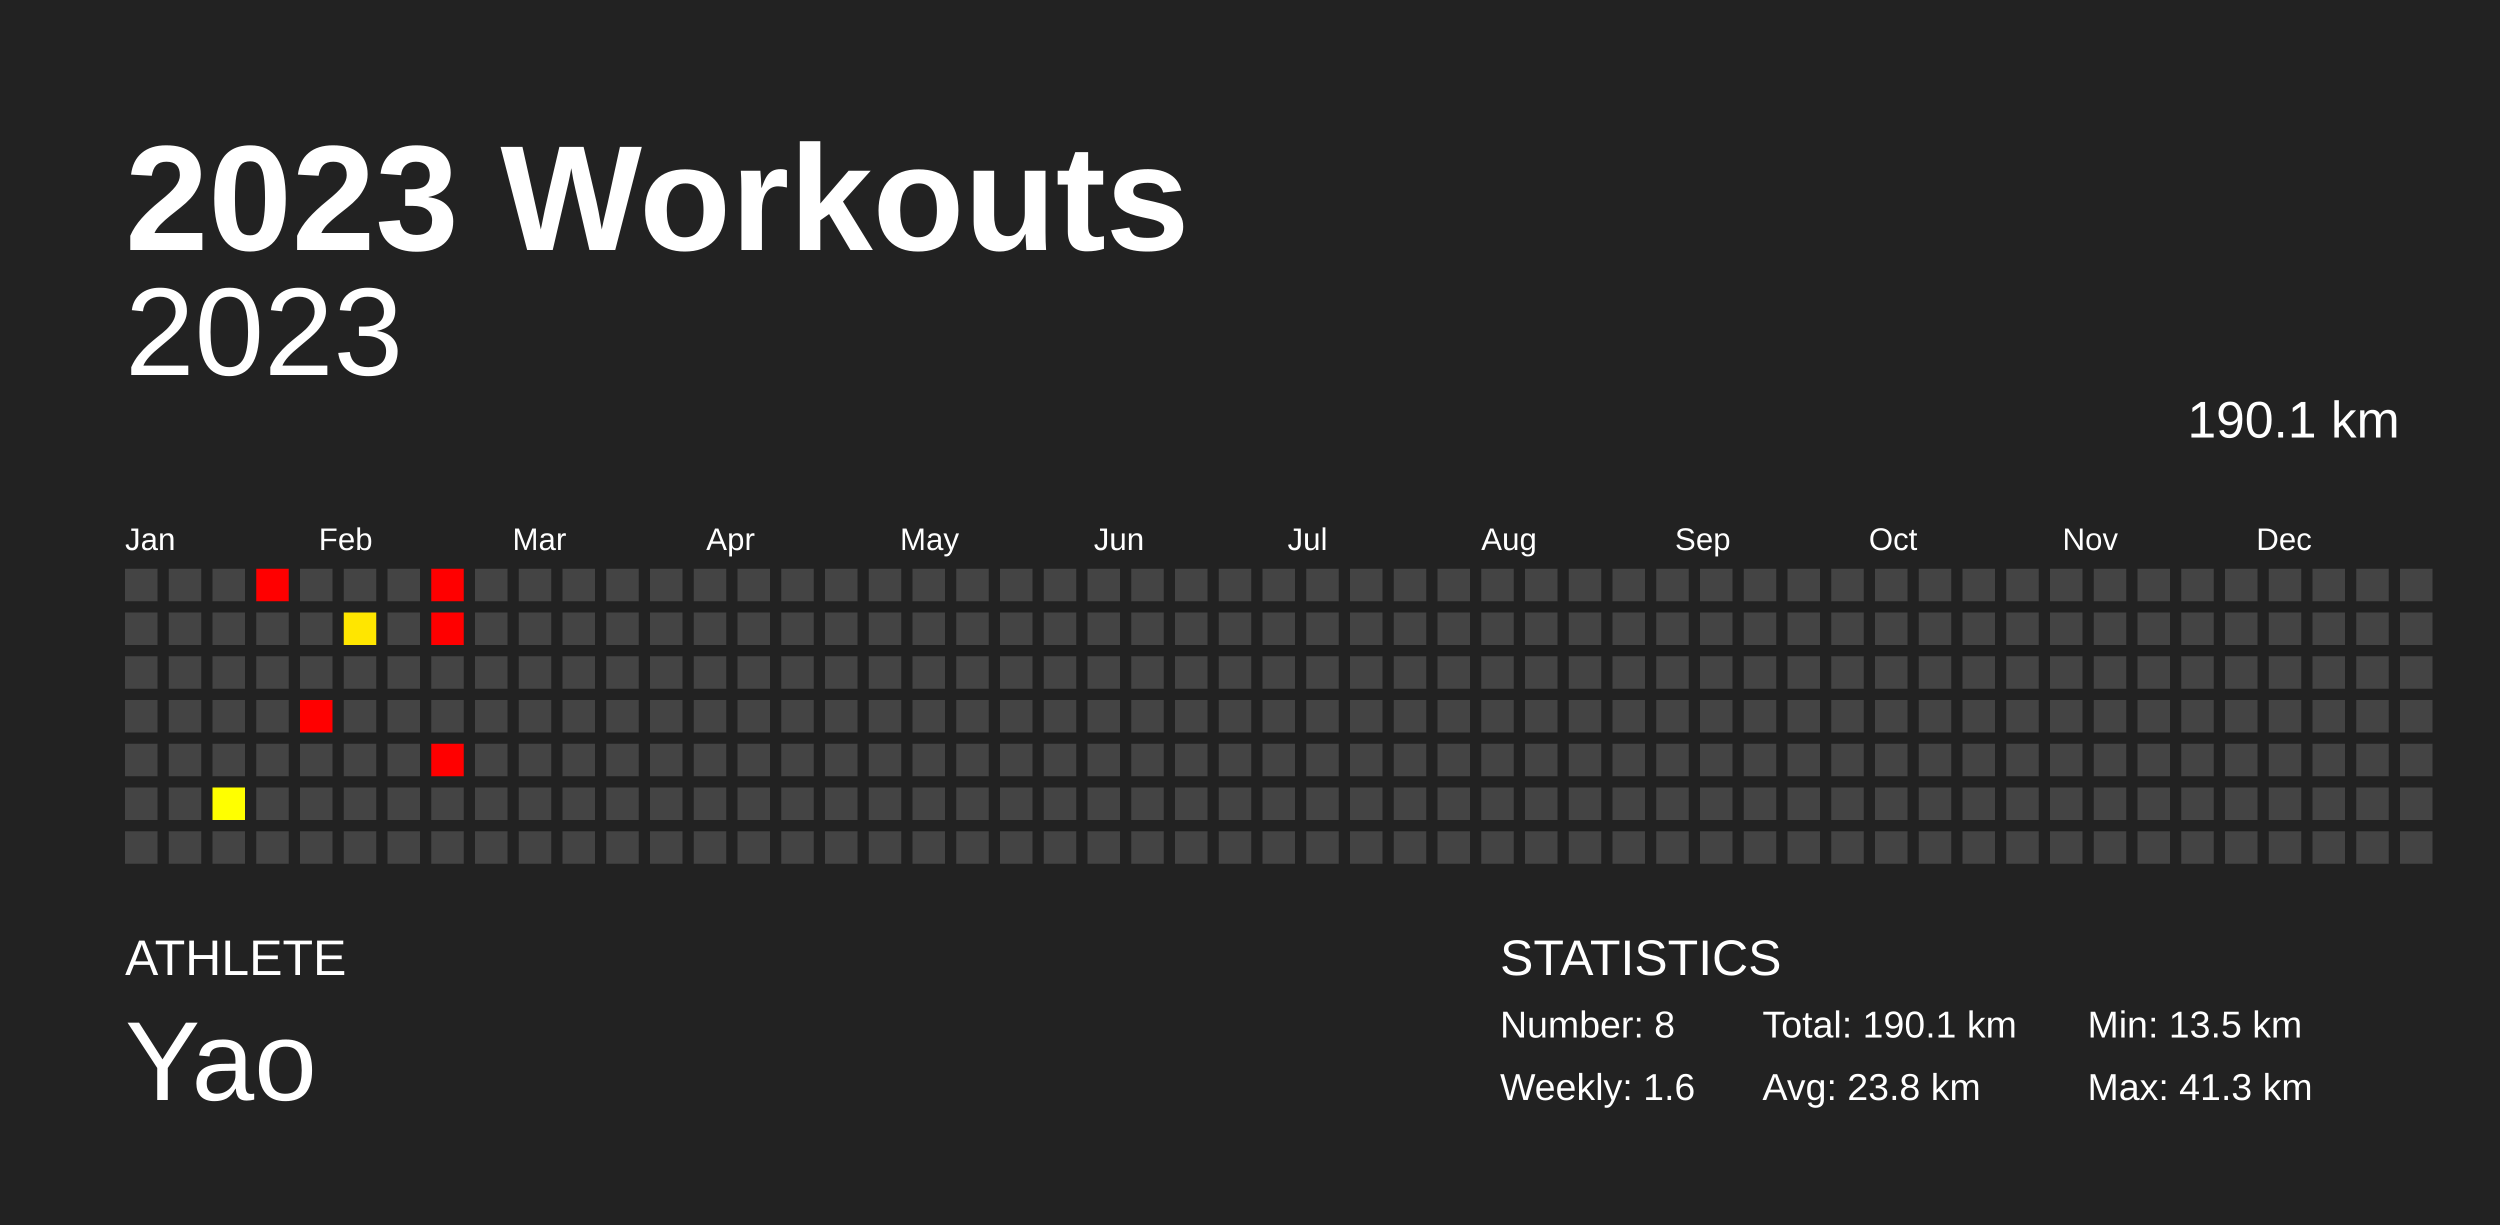
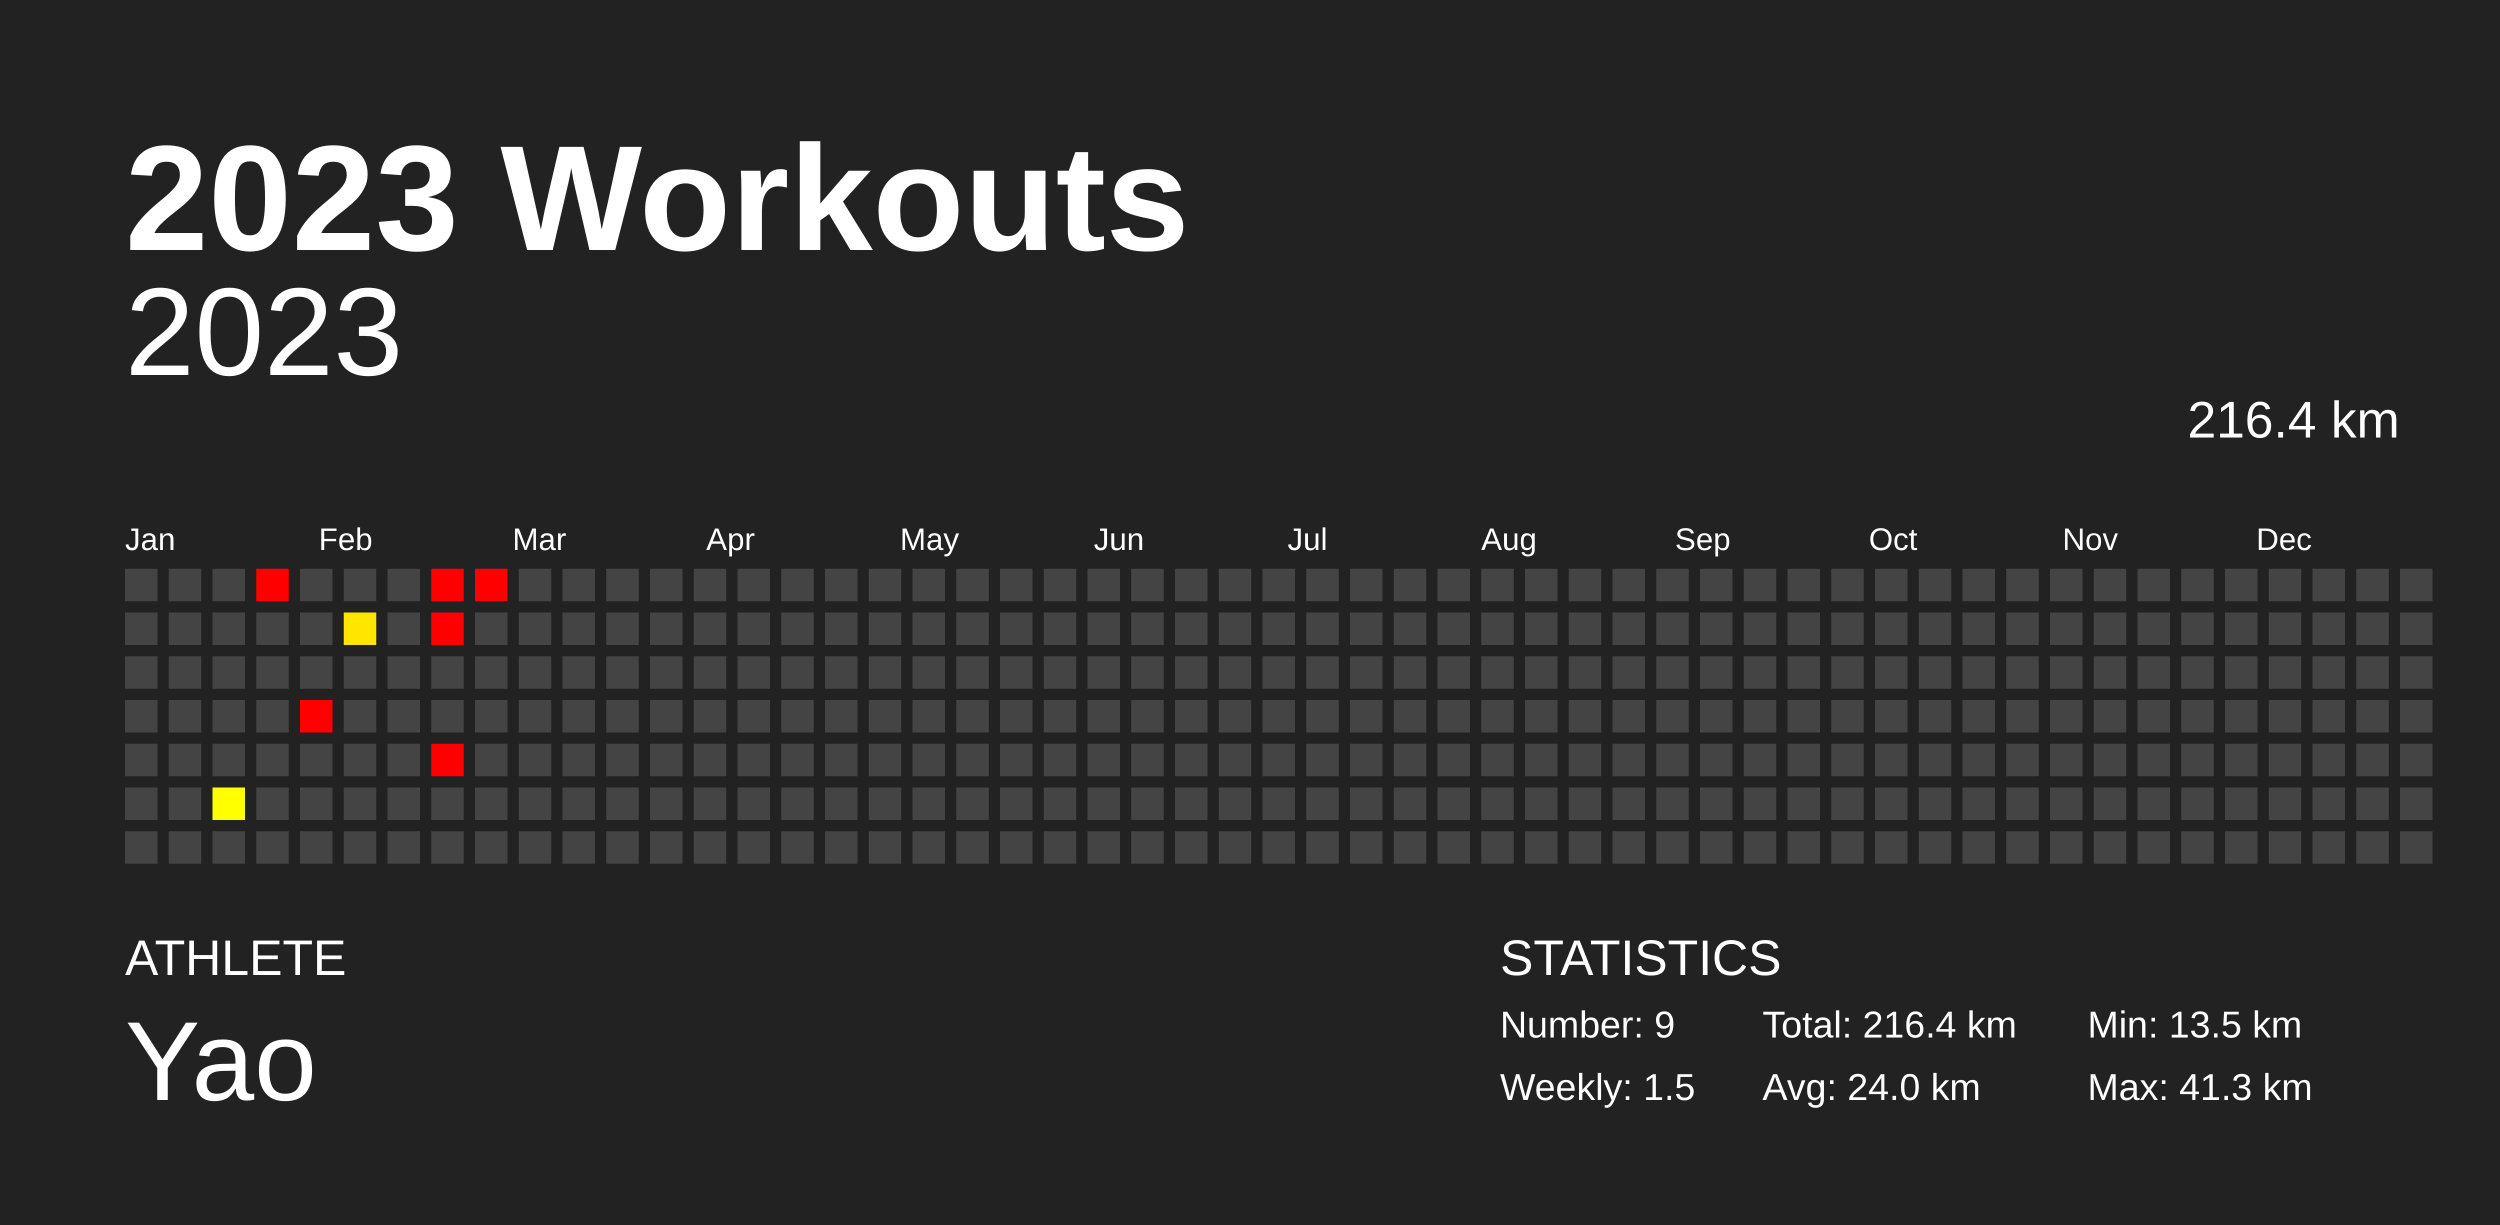
<svg xmlns="http://www.w3.org/2000/svg" baseProfile="full" height="98mm" version="1.1" viewBox="0,0,200,98" width="200mm">
  <defs />
  <rect fill="#222222" height="98" width="200" x="0" y="0" />
  <text fill="#FFFFFF" style="font-size:12px; font-family:Arial; font-weight:bold;" x="10" y="20">2023 Workouts</text>
  <text fill="#FFFFFF" style="font-size:4px; font-family:Arial" x="10" y="78">ATHLETE</text>
  <text fill="#FFFFFF" style="font-size:9px; font-family:Arial" x="10" y="88">Yao</text>
  <text fill="#FFFFFF" style="font-size:4px; font-family:Arial" x="120" y="78">STATISTICS</text>
-   <text fill="#FFFFFF" style="font-size:3px; font-family:Arial" x="120" y="83">Number: 8</text>
-   <text fill="#FFFFFF" style="font-size:3px; font-family:Arial" x="120" y="88">Weekly: 1.6</text>
-   <text fill="#FFFFFF" style="font-size:3px; font-family:Arial" x="141" y="83">Total: 190.1 km</text>
-   <text fill="#FFFFFF" style="font-size:3px; font-family:Arial" x="141" y="88">Avg: 23.8 km</text>
+   <text fill="#FFFFFF" style="font-size:3px; font-family:Arial" x="120" y="83">Number: 9</text>
+   <text fill="#FFFFFF" style="font-size:3px; font-family:Arial" x="120" y="88">Weekly: 1.5</text>
+   <text fill="#FFFFFF" style="font-size:3px; font-family:Arial" x="141" y="83">Total: 216.4 km</text>
+   <text fill="#FFFFFF" style="font-size:3px; font-family:Arial" x="141" y="88">Avg: 24.0 km</text>
  <text fill="#FFFFFF" style="font-size:3px; font-family:Arial" x="167" y="83">Min: 13.5 km</text>
  <text fill="#FFFFFF" style="font-size:3px; font-family:Arial" x="167" y="88">Max: 41.3 km</text>
  <text alignment-baseline="hanging" fill="#FFFFFF" style="font-size:10.0px; font-family:Arial;" x="10" y="30">2023</text>
-   <text alignment-baseline="hanging" fill="#FFFFFF" style="font-size:4.125px; font-family:Arial;" x="175" y="35">190.1 km</text>
+   <text alignment-baseline="hanging" fill="#FFFFFF" style="font-size:4.125px; font-family:Arial;" x="175" y="35">216.4 km</text>
  <text fill="#FFFFFF" style="font-size:2.5px; font-family:Arial" x="10.0" y="44">Jan</text>
  <text fill="#FFFFFF" style="font-size:2.5px; font-family:Arial" x="25.5" y="44">Feb</text>
  <text fill="#FFFFFF" style="font-size:2.5px; font-family:Arial" x="41.0" y="44">Mar</text>
  <text fill="#FFFFFF" style="font-size:2.5px; font-family:Arial" x="56.5" y="44">Apr</text>
  <text fill="#FFFFFF" style="font-size:2.5px; font-family:Arial" x="72.0" y="44">May</text>
  <text fill="#FFFFFF" style="font-size:2.5px; font-family:Arial" x="87.5" y="44">Jun</text>
  <text fill="#FFFFFF" style="font-size:2.5px; font-family:Arial" x="103.0" y="44">Jul</text>
  <text fill="#FFFFFF" style="font-size:2.5px; font-family:Arial" x="118.5" y="44">Aug</text>
  <text fill="#FFFFFF" style="font-size:2.5px; font-family:Arial" x="134.0" y="44">Sep</text>
  <text fill="#FFFFFF" style="font-size:2.5px; font-family:Arial" x="149.5" y="44">Oct</text>
  <text fill="#FFFFFF" style="font-size:2.5px; font-family:Arial" x="165.0" y="44">Nov</text>
  <text fill="#FFFFFF" style="font-size:2.5px; font-family:Arial" x="180.5" y="44">Dec</text>
  <rect fill="#444444" height="2.6" width="2.6" x="10.0" y="45.5" />
  <rect fill="#444444" height="2.6" width="2.6" x="10.0" y="49.0" />
  <rect fill="#444444" height="2.6" width="2.6" x="10.0" y="52.5" />
  <rect fill="#444444" height="2.6" width="2.6" x="10.0" y="56.0" />
  <rect fill="#444444" height="2.6" width="2.6" x="10.0" y="59.5" />
  <rect fill="#444444" height="2.6" width="2.6" x="10.0" y="63.0" />
  <rect fill="#444444" height="2.6" width="2.6" x="10.0" y="66.5" />
  <rect fill="#444444" height="2.6" width="2.6" x="13.5" y="45.5" />
  <rect fill="#444444" height="2.6" width="2.6" x="13.5" y="49.0" />
  <rect fill="#444444" height="2.6" width="2.6" x="13.5" y="52.5" />
  <rect fill="#444444" height="2.6" width="2.6" x="13.5" y="56.0" />
  <rect fill="#444444" height="2.6" width="2.6" x="13.5" y="59.5" />
  <rect fill="#444444" height="2.6" width="2.6" x="13.5" y="63.0" />
  <rect fill="#444444" height="2.6" width="2.6" x="13.5" y="66.5" />
  <rect fill="#444444" height="2.6" width="2.6" x="17.0" y="45.5" />
  <rect fill="#444444" height="2.6" width="2.6" x="17.0" y="49.0" />
  <rect fill="#444444" height="2.6" width="2.6" x="17.0" y="52.5" />
  <rect fill="#444444" height="2.6" width="2.6" x="17.0" y="56.0" />
  <rect fill="#444444" height="2.6" width="2.6" x="17.0" y="59.5" />
  <rect fill="#ffff00" height="2.6" width="2.6" x="17.0" y="63.0" />
  <rect fill="#444444" height="2.6" width="2.6" x="17.0" y="66.5" />
  <rect fill="red" height="2.6" width="2.6" x="20.5" y="45.5" />
  <rect fill="#444444" height="2.6" width="2.6" x="20.5" y="49.0" />
  <rect fill="#444444" height="2.6" width="2.6" x="20.5" y="52.5" />
  <rect fill="#444444" height="2.6" width="2.6" x="20.5" y="56.0" />
  <rect fill="#444444" height="2.6" width="2.6" x="20.5" y="59.5" />
  <rect fill="#444444" height="2.6" width="2.6" x="20.5" y="63.0" />
  <rect fill="#444444" height="2.6" width="2.6" x="20.5" y="66.5" />
  <rect fill="#444444" height="2.6" width="2.6" x="24.0" y="45.5" />
  <rect fill="#444444" height="2.6" width="2.6" x="24.0" y="49.0" />
  <rect fill="#444444" height="2.6" width="2.6" x="24.0" y="52.5" />
  <rect fill="red" height="2.6" width="2.6" x="24.0" y="56.0" />
  <rect fill="#444444" height="2.6" width="2.6" x="24.0" y="59.5" />
  <rect fill="#444444" height="2.6" width="2.6" x="24.0" y="63.0" />
  <rect fill="#444444" height="2.6" width="2.6" x="24.0" y="66.5" />
  <rect fill="#444444" height="2.6" width="2.6" x="27.5" y="45.5" />
  <rect fill="#ffe600" height="2.6" width="2.6" x="27.5" y="49.0" />
  <rect fill="#444444" height="2.6" width="2.6" x="27.5" y="52.5" />
  <rect fill="#444444" height="2.6" width="2.6" x="27.5" y="56.0" />
  <rect fill="#444444" height="2.6" width="2.6" x="27.5" y="59.5" />
  <rect fill="#444444" height="2.6" width="2.6" x="27.5" y="63.0" />
  <rect fill="#444444" height="2.6" width="2.6" x="27.5" y="66.5" />
  <rect fill="#444444" height="2.6" width="2.6" x="31.0" y="45.5" />
  <rect fill="#444444" height="2.6" width="2.6" x="31.0" y="49.0" />
  <rect fill="#444444" height="2.6" width="2.6" x="31.0" y="52.5" />
  <rect fill="#444444" height="2.6" width="2.6" x="31.0" y="56.0" />
  <rect fill="#444444" height="2.6" width="2.6" x="31.0" y="59.5" />
  <rect fill="#444444" height="2.6" width="2.6" x="31.0" y="63.0" />
  <rect fill="#444444" height="2.6" width="2.6" x="31.0" y="66.5" />
  <rect fill="red" height="2.6" width="2.6" x="34.5" y="45.5" />
  <rect fill="red" height="2.6" width="2.6" x="34.5" y="49.0" />
  <rect fill="#444444" height="2.6" width="2.6" x="34.5" y="52.5" />
  <rect fill="#444444" height="2.6" width="2.6" x="34.5" y="56.0" />
  <rect fill="red" height="2.6" width="2.6" x="34.5" y="59.5" />
  <rect fill="#444444" height="2.6" width="2.6" x="34.5" y="63.0" />
  <rect fill="#444444" height="2.6" width="2.6" x="34.5" y="66.5" />
-   <rect fill="#444444" height="2.6" width="2.6" x="38.0" y="45.5" />
+   <rect fill="red" height="2.6" width="2.6" x="38.0" y="45.5" />
  <rect fill="#444444" height="2.6" width="2.6" x="38.0" y="49.0" />
  <rect fill="#444444" height="2.6" width="2.6" x="38.0" y="52.5" />
  <rect fill="#444444" height="2.6" width="2.6" x="38.0" y="56.0" />
  <rect fill="#444444" height="2.6" width="2.6" x="38.0" y="59.5" />
  <rect fill="#444444" height="2.6" width="2.6" x="38.0" y="63.0" />
  <rect fill="#444444" height="2.6" width="2.6" x="38.0" y="66.5" />
  <rect fill="#444444" height="2.6" width="2.6" x="41.5" y="45.5" />
  <rect fill="#444444" height="2.6" width="2.6" x="41.5" y="49.0" />
  <rect fill="#444444" height="2.6" width="2.6" x="41.5" y="52.5" />
  <rect fill="#444444" height="2.6" width="2.6" x="41.5" y="56.0" />
  <rect fill="#444444" height="2.6" width="2.6" x="41.5" y="59.5" />
  <rect fill="#444444" height="2.6" width="2.6" x="41.5" y="63.0" />
  <rect fill="#444444" height="2.6" width="2.6" x="41.5" y="66.5" />
  <rect fill="#444444" height="2.6" width="2.6" x="45.0" y="45.5" />
  <rect fill="#444444" height="2.6" width="2.6" x="45.0" y="49.0" />
  <rect fill="#444444" height="2.6" width="2.6" x="45.0" y="52.5" />
  <rect fill="#444444" height="2.6" width="2.6" x="45.0" y="56.0" />
  <rect fill="#444444" height="2.6" width="2.6" x="45.0" y="59.5" />
  <rect fill="#444444" height="2.6" width="2.6" x="45.0" y="63.0" />
  <rect fill="#444444" height="2.6" width="2.6" x="45.0" y="66.5" />
  <rect fill="#444444" height="2.6" width="2.6" x="48.5" y="45.5" />
  <rect fill="#444444" height="2.6" width="2.6" x="48.5" y="49.0" />
  <rect fill="#444444" height="2.6" width="2.6" x="48.5" y="52.5" />
  <rect fill="#444444" height="2.6" width="2.6" x="48.5" y="56.0" />
  <rect fill="#444444" height="2.6" width="2.6" x="48.5" y="59.5" />
  <rect fill="#444444" height="2.6" width="2.6" x="48.5" y="63.0" />
  <rect fill="#444444" height="2.6" width="2.6" x="48.5" y="66.5" />
  <rect fill="#444444" height="2.6" width="2.6" x="52.0" y="45.5" />
  <rect fill="#444444" height="2.6" width="2.6" x="52.0" y="49.0" />
  <rect fill="#444444" height="2.6" width="2.6" x="52.0" y="52.5" />
  <rect fill="#444444" height="2.6" width="2.6" x="52.0" y="56.0" />
  <rect fill="#444444" height="2.6" width="2.6" x="52.0" y="59.5" />
  <rect fill="#444444" height="2.6" width="2.6" x="52.0" y="63.0" />
  <rect fill="#444444" height="2.6" width="2.6" x="52.0" y="66.5" />
  <rect fill="#444444" height="2.6" width="2.6" x="55.5" y="45.5" />
  <rect fill="#444444" height="2.6" width="2.6" x="55.5" y="49.0" />
  <rect fill="#444444" height="2.6" width="2.6" x="55.5" y="52.5" />
  <rect fill="#444444" height="2.6" width="2.6" x="55.5" y="56.0" />
  <rect fill="#444444" height="2.6" width="2.6" x="55.5" y="59.5" />
  <rect fill="#444444" height="2.6" width="2.6" x="55.5" y="63.0" />
  <rect fill="#444444" height="2.6" width="2.6" x="55.5" y="66.5" />
  <rect fill="#444444" height="2.6" width="2.6" x="59.0" y="45.5" />
  <rect fill="#444444" height="2.6" width="2.6" x="59.0" y="49.0" />
  <rect fill="#444444" height="2.6" width="2.6" x="59.0" y="52.5" />
  <rect fill="#444444" height="2.6" width="2.6" x="59.0" y="56.0" />
  <rect fill="#444444" height="2.6" width="2.6" x="59.0" y="59.5" />
  <rect fill="#444444" height="2.6" width="2.6" x="59.0" y="63.0" />
  <rect fill="#444444" height="2.6" width="2.6" x="59.0" y="66.5" />
  <rect fill="#444444" height="2.6" width="2.6" x="62.5" y="45.5" />
  <rect fill="#444444" height="2.6" width="2.6" x="62.5" y="49.0" />
  <rect fill="#444444" height="2.6" width="2.6" x="62.5" y="52.5" />
  <rect fill="#444444" height="2.6" width="2.6" x="62.5" y="56.0" />
  <rect fill="#444444" height="2.6" width="2.6" x="62.5" y="59.5" />
  <rect fill="#444444" height="2.6" width="2.6" x="62.5" y="63.0" />
  <rect fill="#444444" height="2.6" width="2.6" x="62.5" y="66.5" />
  <rect fill="#444444" height="2.6" width="2.6" x="66.0" y="45.5" />
  <rect fill="#444444" height="2.6" width="2.6" x="66.0" y="49.0" />
  <rect fill="#444444" height="2.6" width="2.6" x="66.0" y="52.5" />
  <rect fill="#444444" height="2.6" width="2.6" x="66.0" y="56.0" />
  <rect fill="#444444" height="2.6" width="2.6" x="66.0" y="59.5" />
  <rect fill="#444444" height="2.6" width="2.6" x="66.0" y="63.0" />
  <rect fill="#444444" height="2.6" width="2.6" x="66.0" y="66.5" />
  <rect fill="#444444" height="2.6" width="2.6" x="69.5" y="45.5" />
  <rect fill="#444444" height="2.6" width="2.6" x="69.5" y="49.0" />
  <rect fill="#444444" height="2.6" width="2.6" x="69.5" y="52.5" />
  <rect fill="#444444" height="2.6" width="2.6" x="69.5" y="56.0" />
  <rect fill="#444444" height="2.6" width="2.6" x="69.5" y="59.5" />
  <rect fill="#444444" height="2.6" width="2.6" x="69.5" y="63.0" />
  <rect fill="#444444" height="2.6" width="2.6" x="69.5" y="66.5" />
  <rect fill="#444444" height="2.6" width="2.6" x="73.0" y="45.5" />
  <rect fill="#444444" height="2.6" width="2.6" x="73.0" y="49.0" />
  <rect fill="#444444" height="2.6" width="2.6" x="73.0" y="52.5" />
  <rect fill="#444444" height="2.6" width="2.6" x="73.0" y="56.0" />
  <rect fill="#444444" height="2.6" width="2.6" x="73.0" y="59.5" />
  <rect fill="#444444" height="2.6" width="2.6" x="73.0" y="63.0" />
  <rect fill="#444444" height="2.6" width="2.6" x="73.0" y="66.5" />
  <rect fill="#444444" height="2.6" width="2.6" x="76.5" y="45.5" />
  <rect fill="#444444" height="2.6" width="2.6" x="76.5" y="49.0" />
  <rect fill="#444444" height="2.6" width="2.6" x="76.5" y="52.5" />
  <rect fill="#444444" height="2.6" width="2.6" x="76.5" y="56.0" />
  <rect fill="#444444" height="2.6" width="2.6" x="76.5" y="59.5" />
  <rect fill="#444444" height="2.6" width="2.6" x="76.5" y="63.0" />
  <rect fill="#444444" height="2.6" width="2.6" x="76.5" y="66.5" />
  <rect fill="#444444" height="2.6" width="2.6" x="80.0" y="45.5" />
  <rect fill="#444444" height="2.6" width="2.6" x="80.0" y="49.0" />
  <rect fill="#444444" height="2.6" width="2.6" x="80.0" y="52.5" />
  <rect fill="#444444" height="2.6" width="2.6" x="80.0" y="56.0" />
  <rect fill="#444444" height="2.6" width="2.6" x="80.0" y="59.5" />
  <rect fill="#444444" height="2.6" width="2.6" x="80.0" y="63.0" />
  <rect fill="#444444" height="2.6" width="2.6" x="80.0" y="66.5" />
  <rect fill="#444444" height="2.6" width="2.6" x="83.5" y="45.5" />
  <rect fill="#444444" height="2.6" width="2.6" x="83.5" y="49.0" />
  <rect fill="#444444" height="2.6" width="2.6" x="83.5" y="52.5" />
  <rect fill="#444444" height="2.6" width="2.6" x="83.5" y="56.0" />
  <rect fill="#444444" height="2.6" width="2.6" x="83.5" y="59.5" />
  <rect fill="#444444" height="2.6" width="2.6" x="83.5" y="63.0" />
  <rect fill="#444444" height="2.6" width="2.6" x="83.5" y="66.5" />
  <rect fill="#444444" height="2.6" width="2.6" x="87.0" y="45.5" />
  <rect fill="#444444" height="2.6" width="2.6" x="87.0" y="49.0" />
  <rect fill="#444444" height="2.6" width="2.6" x="87.0" y="52.5" />
  <rect fill="#444444" height="2.6" width="2.6" x="87.0" y="56.0" />
  <rect fill="#444444" height="2.6" width="2.6" x="87.0" y="59.5" />
  <rect fill="#444444" height="2.6" width="2.6" x="87.0" y="63.0" />
  <rect fill="#444444" height="2.6" width="2.6" x="87.0" y="66.5" />
  <rect fill="#444444" height="2.6" width="2.6" x="90.5" y="45.5" />
  <rect fill="#444444" height="2.6" width="2.6" x="90.5" y="49.0" />
  <rect fill="#444444" height="2.6" width="2.6" x="90.5" y="52.5" />
  <rect fill="#444444" height="2.6" width="2.6" x="90.5" y="56.0" />
  <rect fill="#444444" height="2.6" width="2.6" x="90.5" y="59.5" />
  <rect fill="#444444" height="2.6" width="2.6" x="90.5" y="63.0" />
  <rect fill="#444444" height="2.6" width="2.6" x="90.5" y="66.5" />
  <rect fill="#444444" height="2.6" width="2.6" x="94.0" y="45.5" />
  <rect fill="#444444" height="2.6" width="2.6" x="94.0" y="49.0" />
  <rect fill="#444444" height="2.6" width="2.6" x="94.0" y="52.5" />
  <rect fill="#444444" height="2.6" width="2.6" x="94.0" y="56.0" />
  <rect fill="#444444" height="2.6" width="2.6" x="94.0" y="59.5" />
  <rect fill="#444444" height="2.6" width="2.6" x="94.0" y="63.0" />
  <rect fill="#444444" height="2.6" width="2.6" x="94.0" y="66.5" />
  <rect fill="#444444" height="2.6" width="2.6" x="97.5" y="45.5" />
  <rect fill="#444444" height="2.6" width="2.6" x="97.5" y="49.0" />
  <rect fill="#444444" height="2.6" width="2.6" x="97.5" y="52.5" />
  <rect fill="#444444" height="2.6" width="2.6" x="97.5" y="56.0" />
  <rect fill="#444444" height="2.6" width="2.6" x="97.5" y="59.5" />
  <rect fill="#444444" height="2.6" width="2.6" x="97.5" y="63.0" />
  <rect fill="#444444" height="2.6" width="2.6" x="97.5" y="66.5" />
  <rect fill="#444444" height="2.6" width="2.6" x="101.0" y="45.5" />
  <rect fill="#444444" height="2.6" width="2.6" x="101.0" y="49.0" />
  <rect fill="#444444" height="2.6" width="2.6" x="101.0" y="52.5" />
  <rect fill="#444444" height="2.6" width="2.6" x="101.0" y="56.0" />
  <rect fill="#444444" height="2.6" width="2.6" x="101.0" y="59.5" />
  <rect fill="#444444" height="2.6" width="2.6" x="101.0" y="63.0" />
  <rect fill="#444444" height="2.6" width="2.6" x="101.0" y="66.5" />
  <rect fill="#444444" height="2.6" width="2.6" x="104.5" y="45.5" />
  <rect fill="#444444" height="2.6" width="2.6" x="104.5" y="49.0" />
  <rect fill="#444444" height="2.6" width="2.6" x="104.5" y="52.5" />
  <rect fill="#444444" height="2.6" width="2.6" x="104.5" y="56.0" />
  <rect fill="#444444" height="2.6" width="2.6" x="104.5" y="59.5" />
  <rect fill="#444444" height="2.6" width="2.6" x="104.5" y="63.0" />
  <rect fill="#444444" height="2.6" width="2.6" x="104.5" y="66.5" />
  <rect fill="#444444" height="2.6" width="2.6" x="108.0" y="45.5" />
  <rect fill="#444444" height="2.6" width="2.6" x="108.0" y="49.0" />
  <rect fill="#444444" height="2.6" width="2.6" x="108.0" y="52.5" />
  <rect fill="#444444" height="2.6" width="2.6" x="108.0" y="56.0" />
  <rect fill="#444444" height="2.6" width="2.6" x="108.0" y="59.5" />
  <rect fill="#444444" height="2.6" width="2.6" x="108.0" y="63.0" />
  <rect fill="#444444" height="2.6" width="2.6" x="108.0" y="66.5" />
  <rect fill="#444444" height="2.6" width="2.6" x="111.5" y="45.5" />
  <rect fill="#444444" height="2.6" width="2.6" x="111.5" y="49.0" />
  <rect fill="#444444" height="2.6" width="2.6" x="111.5" y="52.5" />
  <rect fill="#444444" height="2.6" width="2.6" x="111.5" y="56.0" />
  <rect fill="#444444" height="2.6" width="2.6" x="111.5" y="59.5" />
  <rect fill="#444444" height="2.6" width="2.6" x="111.5" y="63.0" />
  <rect fill="#444444" height="2.6" width="2.6" x="111.5" y="66.5" />
  <rect fill="#444444" height="2.6" width="2.6" x="115.0" y="45.5" />
  <rect fill="#444444" height="2.6" width="2.6" x="115.0" y="49.0" />
  <rect fill="#444444" height="2.6" width="2.6" x="115.0" y="52.5" />
  <rect fill="#444444" height="2.6" width="2.6" x="115.0" y="56.0" />
  <rect fill="#444444" height="2.6" width="2.6" x="115.0" y="59.5" />
  <rect fill="#444444" height="2.6" width="2.6" x="115.0" y="63.0" />
  <rect fill="#444444" height="2.6" width="2.6" x="115.0" y="66.5" />
  <rect fill="#444444" height="2.6" width="2.6" x="118.5" y="45.5" />
  <rect fill="#444444" height="2.6" width="2.6" x="118.5" y="49.0" />
  <rect fill="#444444" height="2.6" width="2.6" x="118.5" y="52.5" />
  <rect fill="#444444" height="2.6" width="2.6" x="118.5" y="56.0" />
  <rect fill="#444444" height="2.6" width="2.6" x="118.5" y="59.5" />
  <rect fill="#444444" height="2.6" width="2.6" x="118.5" y="63.0" />
  <rect fill="#444444" height="2.6" width="2.6" x="118.5" y="66.5" />
  <rect fill="#444444" height="2.6" width="2.6" x="122.0" y="45.5" />
  <rect fill="#444444" height="2.6" width="2.6" x="122.0" y="49.0" />
  <rect fill="#444444" height="2.6" width="2.6" x="122.0" y="52.5" />
  <rect fill="#444444" height="2.6" width="2.6" x="122.0" y="56.0" />
  <rect fill="#444444" height="2.6" width="2.6" x="122.0" y="59.5" />
  <rect fill="#444444" height="2.6" width="2.6" x="122.0" y="63.0" />
  <rect fill="#444444" height="2.6" width="2.6" x="122.0" y="66.5" />
  <rect fill="#444444" height="2.6" width="2.6" x="125.5" y="45.5" />
  <rect fill="#444444" height="2.6" width="2.6" x="125.5" y="49.0" />
  <rect fill="#444444" height="2.6" width="2.6" x="125.5" y="52.5" />
  <rect fill="#444444" height="2.6" width="2.6" x="125.5" y="56.0" />
  <rect fill="#444444" height="2.6" width="2.6" x="125.5" y="59.5" />
  <rect fill="#444444" height="2.6" width="2.6" x="125.5" y="63.0" />
  <rect fill="#444444" height="2.6" width="2.6" x="125.5" y="66.5" />
  <rect fill="#444444" height="2.6" width="2.6" x="129.0" y="45.5" />
  <rect fill="#444444" height="2.6" width="2.6" x="129.0" y="49.0" />
  <rect fill="#444444" height="2.6" width="2.6" x="129.0" y="52.5" />
  <rect fill="#444444" height="2.6" width="2.6" x="129.0" y="56.0" />
  <rect fill="#444444" height="2.6" width="2.6" x="129.0" y="59.5" />
  <rect fill="#444444" height="2.6" width="2.6" x="129.0" y="63.0" />
  <rect fill="#444444" height="2.6" width="2.6" x="129.0" y="66.5" />
  <rect fill="#444444" height="2.6" width="2.6" x="132.5" y="45.5" />
  <rect fill="#444444" height="2.6" width="2.6" x="132.5" y="49.0" />
  <rect fill="#444444" height="2.6" width="2.6" x="132.5" y="52.5" />
  <rect fill="#444444" height="2.6" width="2.6" x="132.5" y="56.0" />
  <rect fill="#444444" height="2.6" width="2.6" x="132.5" y="59.5" />
  <rect fill="#444444" height="2.6" width="2.6" x="132.5" y="63.0" />
  <rect fill="#444444" height="2.6" width="2.6" x="132.5" y="66.5" />
  <rect fill="#444444" height="2.6" width="2.6" x="136.0" y="45.5" />
  <rect fill="#444444" height="2.6" width="2.6" x="136.0" y="49.0" />
  <rect fill="#444444" height="2.6" width="2.6" x="136.0" y="52.5" />
  <rect fill="#444444" height="2.6" width="2.6" x="136.0" y="56.0" />
  <rect fill="#444444" height="2.6" width="2.6" x="136.0" y="59.5" />
  <rect fill="#444444" height="2.6" width="2.6" x="136.0" y="63.0" />
  <rect fill="#444444" height="2.6" width="2.6" x="136.0" y="66.5" />
  <rect fill="#444444" height="2.6" width="2.6" x="139.5" y="45.5" />
  <rect fill="#444444" height="2.6" width="2.6" x="139.5" y="49.0" />
  <rect fill="#444444" height="2.6" width="2.6" x="139.5" y="52.5" />
  <rect fill="#444444" height="2.6" width="2.6" x="139.5" y="56.0" />
  <rect fill="#444444" height="2.6" width="2.6" x="139.5" y="59.5" />
  <rect fill="#444444" height="2.6" width="2.6" x="139.5" y="63.0" />
  <rect fill="#444444" height="2.6" width="2.6" x="139.5" y="66.5" />
  <rect fill="#444444" height="2.6" width="2.6" x="143.0" y="45.5" />
  <rect fill="#444444" height="2.6" width="2.6" x="143.0" y="49.0" />
  <rect fill="#444444" height="2.6" width="2.6" x="143.0" y="52.5" />
  <rect fill="#444444" height="2.6" width="2.6" x="143.0" y="56.0" />
  <rect fill="#444444" height="2.6" width="2.6" x="143.0" y="59.5" />
  <rect fill="#444444" height="2.6" width="2.6" x="143.0" y="63.0" />
  <rect fill="#444444" height="2.6" width="2.6" x="143.0" y="66.5" />
  <rect fill="#444444" height="2.6" width="2.6" x="146.5" y="45.5" />
  <rect fill="#444444" height="2.6" width="2.6" x="146.5" y="49.0" />
  <rect fill="#444444" height="2.6" width="2.6" x="146.5" y="52.5" />
  <rect fill="#444444" height="2.6" width="2.6" x="146.5" y="56.0" />
  <rect fill="#444444" height="2.6" width="2.6" x="146.5" y="59.5" />
  <rect fill="#444444" height="2.6" width="2.6" x="146.5" y="63.0" />
  <rect fill="#444444" height="2.6" width="2.6" x="146.5" y="66.5" />
  <rect fill="#444444" height="2.6" width="2.6" x="150.0" y="45.5" />
  <rect fill="#444444" height="2.6" width="2.6" x="150.0" y="49.0" />
  <rect fill="#444444" height="2.6" width="2.6" x="150.0" y="52.5" />
  <rect fill="#444444" height="2.6" width="2.6" x="150.0" y="56.0" />
  <rect fill="#444444" height="2.6" width="2.6" x="150.0" y="59.5" />
  <rect fill="#444444" height="2.6" width="2.6" x="150.0" y="63.0" />
  <rect fill="#444444" height="2.6" width="2.6" x="150.0" y="66.5" />
  <rect fill="#444444" height="2.6" width="2.6" x="153.5" y="45.5" />
  <rect fill="#444444" height="2.6" width="2.6" x="153.5" y="49.0" />
  <rect fill="#444444" height="2.6" width="2.6" x="153.5" y="52.5" />
  <rect fill="#444444" height="2.6" width="2.6" x="153.5" y="56.0" />
  <rect fill="#444444" height="2.6" width="2.6" x="153.5" y="59.5" />
  <rect fill="#444444" height="2.6" width="2.6" x="153.5" y="63.0" />
  <rect fill="#444444" height="2.6" width="2.6" x="153.5" y="66.5" />
  <rect fill="#444444" height="2.6" width="2.6" x="157.0" y="45.5" />
  <rect fill="#444444" height="2.6" width="2.6" x="157.0" y="49.0" />
  <rect fill="#444444" height="2.6" width="2.6" x="157.0" y="52.5" />
  <rect fill="#444444" height="2.6" width="2.6" x="157.0" y="56.0" />
  <rect fill="#444444" height="2.6" width="2.6" x="157.0" y="59.5" />
  <rect fill="#444444" height="2.6" width="2.6" x="157.0" y="63.0" />
  <rect fill="#444444" height="2.6" width="2.6" x="157.0" y="66.5" />
  <rect fill="#444444" height="2.6" width="2.6" x="160.5" y="45.5" />
  <rect fill="#444444" height="2.6" width="2.6" x="160.5" y="49.0" />
  <rect fill="#444444" height="2.6" width="2.6" x="160.5" y="52.5" />
  <rect fill="#444444" height="2.6" width="2.6" x="160.5" y="56.0" />
  <rect fill="#444444" height="2.6" width="2.6" x="160.5" y="59.5" />
  <rect fill="#444444" height="2.6" width="2.6" x="160.5" y="63.0" />
  <rect fill="#444444" height="2.6" width="2.6" x="160.5" y="66.5" />
  <rect fill="#444444" height="2.6" width="2.6" x="164.0" y="45.5" />
  <rect fill="#444444" height="2.6" width="2.6" x="164.0" y="49.0" />
  <rect fill="#444444" height="2.6" width="2.6" x="164.0" y="52.5" />
  <rect fill="#444444" height="2.6" width="2.6" x="164.0" y="56.0" />
  <rect fill="#444444" height="2.6" width="2.6" x="164.0" y="59.5" />
  <rect fill="#444444" height="2.6" width="2.6" x="164.0" y="63.0" />
  <rect fill="#444444" height="2.6" width="2.6" x="164.0" y="66.5" />
  <rect fill="#444444" height="2.6" width="2.6" x="167.5" y="45.5" />
  <rect fill="#444444" height="2.6" width="2.6" x="167.5" y="49.0" />
  <rect fill="#444444" height="2.6" width="2.6" x="167.5" y="52.5" />
  <rect fill="#444444" height="2.6" width="2.6" x="167.5" y="56.0" />
  <rect fill="#444444" height="2.6" width="2.6" x="167.5" y="59.5" />
  <rect fill="#444444" height="2.6" width="2.6" x="167.5" y="63.0" />
  <rect fill="#444444" height="2.6" width="2.6" x="167.5" y="66.5" />
  <rect fill="#444444" height="2.6" width="2.6" x="171.0" y="45.5" />
  <rect fill="#444444" height="2.6" width="2.6" x="171.0" y="49.0" />
  <rect fill="#444444" height="2.6" width="2.6" x="171.0" y="52.5" />
  <rect fill="#444444" height="2.6" width="2.6" x="171.0" y="56.0" />
  <rect fill="#444444" height="2.6" width="2.6" x="171.0" y="59.5" />
  <rect fill="#444444" height="2.6" width="2.6" x="171.0" y="63.0" />
  <rect fill="#444444" height="2.6" width="2.6" x="171.0" y="66.5" />
  <rect fill="#444444" height="2.6" width="2.6" x="174.5" y="45.5" />
  <rect fill="#444444" height="2.6" width="2.6" x="174.5" y="49.0" />
  <rect fill="#444444" height="2.6" width="2.6" x="174.5" y="52.5" />
  <rect fill="#444444" height="2.6" width="2.6" x="174.5" y="56.0" />
  <rect fill="#444444" height="2.6" width="2.6" x="174.5" y="59.5" />
  <rect fill="#444444" height="2.6" width="2.6" x="174.5" y="63.0" />
  <rect fill="#444444" height="2.6" width="2.6" x="174.5" y="66.5" />
  <rect fill="#444444" height="2.6" width="2.6" x="178.0" y="45.5" />
  <rect fill="#444444" height="2.6" width="2.6" x="178.0" y="49.0" />
  <rect fill="#444444" height="2.6" width="2.6" x="178.0" y="52.5" />
  <rect fill="#444444" height="2.6" width="2.6" x="178.0" y="56.0" />
  <rect fill="#444444" height="2.6" width="2.6" x="178.0" y="59.5" />
  <rect fill="#444444" height="2.6" width="2.6" x="178.0" y="63.0" />
  <rect fill="#444444" height="2.6" width="2.6" x="178.0" y="66.5" />
  <rect fill="#444444" height="2.6" width="2.6" x="181.5" y="45.5" />
  <rect fill="#444444" height="2.6" width="2.6" x="181.5" y="49.0" />
  <rect fill="#444444" height="2.6" width="2.6" x="181.5" y="52.5" />
  <rect fill="#444444" height="2.6" width="2.6" x="181.5" y="56.0" />
  <rect fill="#444444" height="2.6" width="2.6" x="181.5" y="59.5" />
  <rect fill="#444444" height="2.6" width="2.6" x="181.5" y="63.0" />
  <rect fill="#444444" height="2.6" width="2.6" x="181.5" y="66.5" />
  <rect fill="#444444" height="2.6" width="2.6" x="185.0" y="45.5" />
  <rect fill="#444444" height="2.6" width="2.6" x="185.0" y="49.0" />
  <rect fill="#444444" height="2.6" width="2.6" x="185.0" y="52.5" />
  <rect fill="#444444" height="2.6" width="2.6" x="185.0" y="56.0" />
  <rect fill="#444444" height="2.6" width="2.6" x="185.0" y="59.5" />
  <rect fill="#444444" height="2.6" width="2.6" x="185.0" y="63.0" />
  <rect fill="#444444" height="2.6" width="2.6" x="185.0" y="66.5" />
  <rect fill="#444444" height="2.6" width="2.6" x="188.5" y="45.5" />
  <rect fill="#444444" height="2.6" width="2.6" x="188.5" y="49.0" />
  <rect fill="#444444" height="2.6" width="2.6" x="188.5" y="52.5" />
  <rect fill="#444444" height="2.6" width="2.6" x="188.5" y="56.0" />
  <rect fill="#444444" height="2.6" width="2.6" x="188.5" y="59.5" />
  <rect fill="#444444" height="2.6" width="2.6" x="188.5" y="63.0" />
  <rect fill="#444444" height="2.6" width="2.6" x="188.5" y="66.5" />
  <rect fill="#444444" height="2.6" width="2.6" x="192.0" y="45.5" />
  <rect fill="#444444" height="2.6" width="2.6" x="192.0" y="49.0" />
  <rect fill="#444444" height="2.6" width="2.6" x="192.0" y="52.5" />
  <rect fill="#444444" height="2.6" width="2.6" x="192.0" y="56.0" />
  <rect fill="#444444" height="2.6" width="2.6" x="192.0" y="59.5" />
  <rect fill="#444444" height="2.6" width="2.6" x="192.0" y="63.0" />
  <rect fill="#444444" height="2.6" width="2.6" x="192.0" y="66.5" />
</svg>
